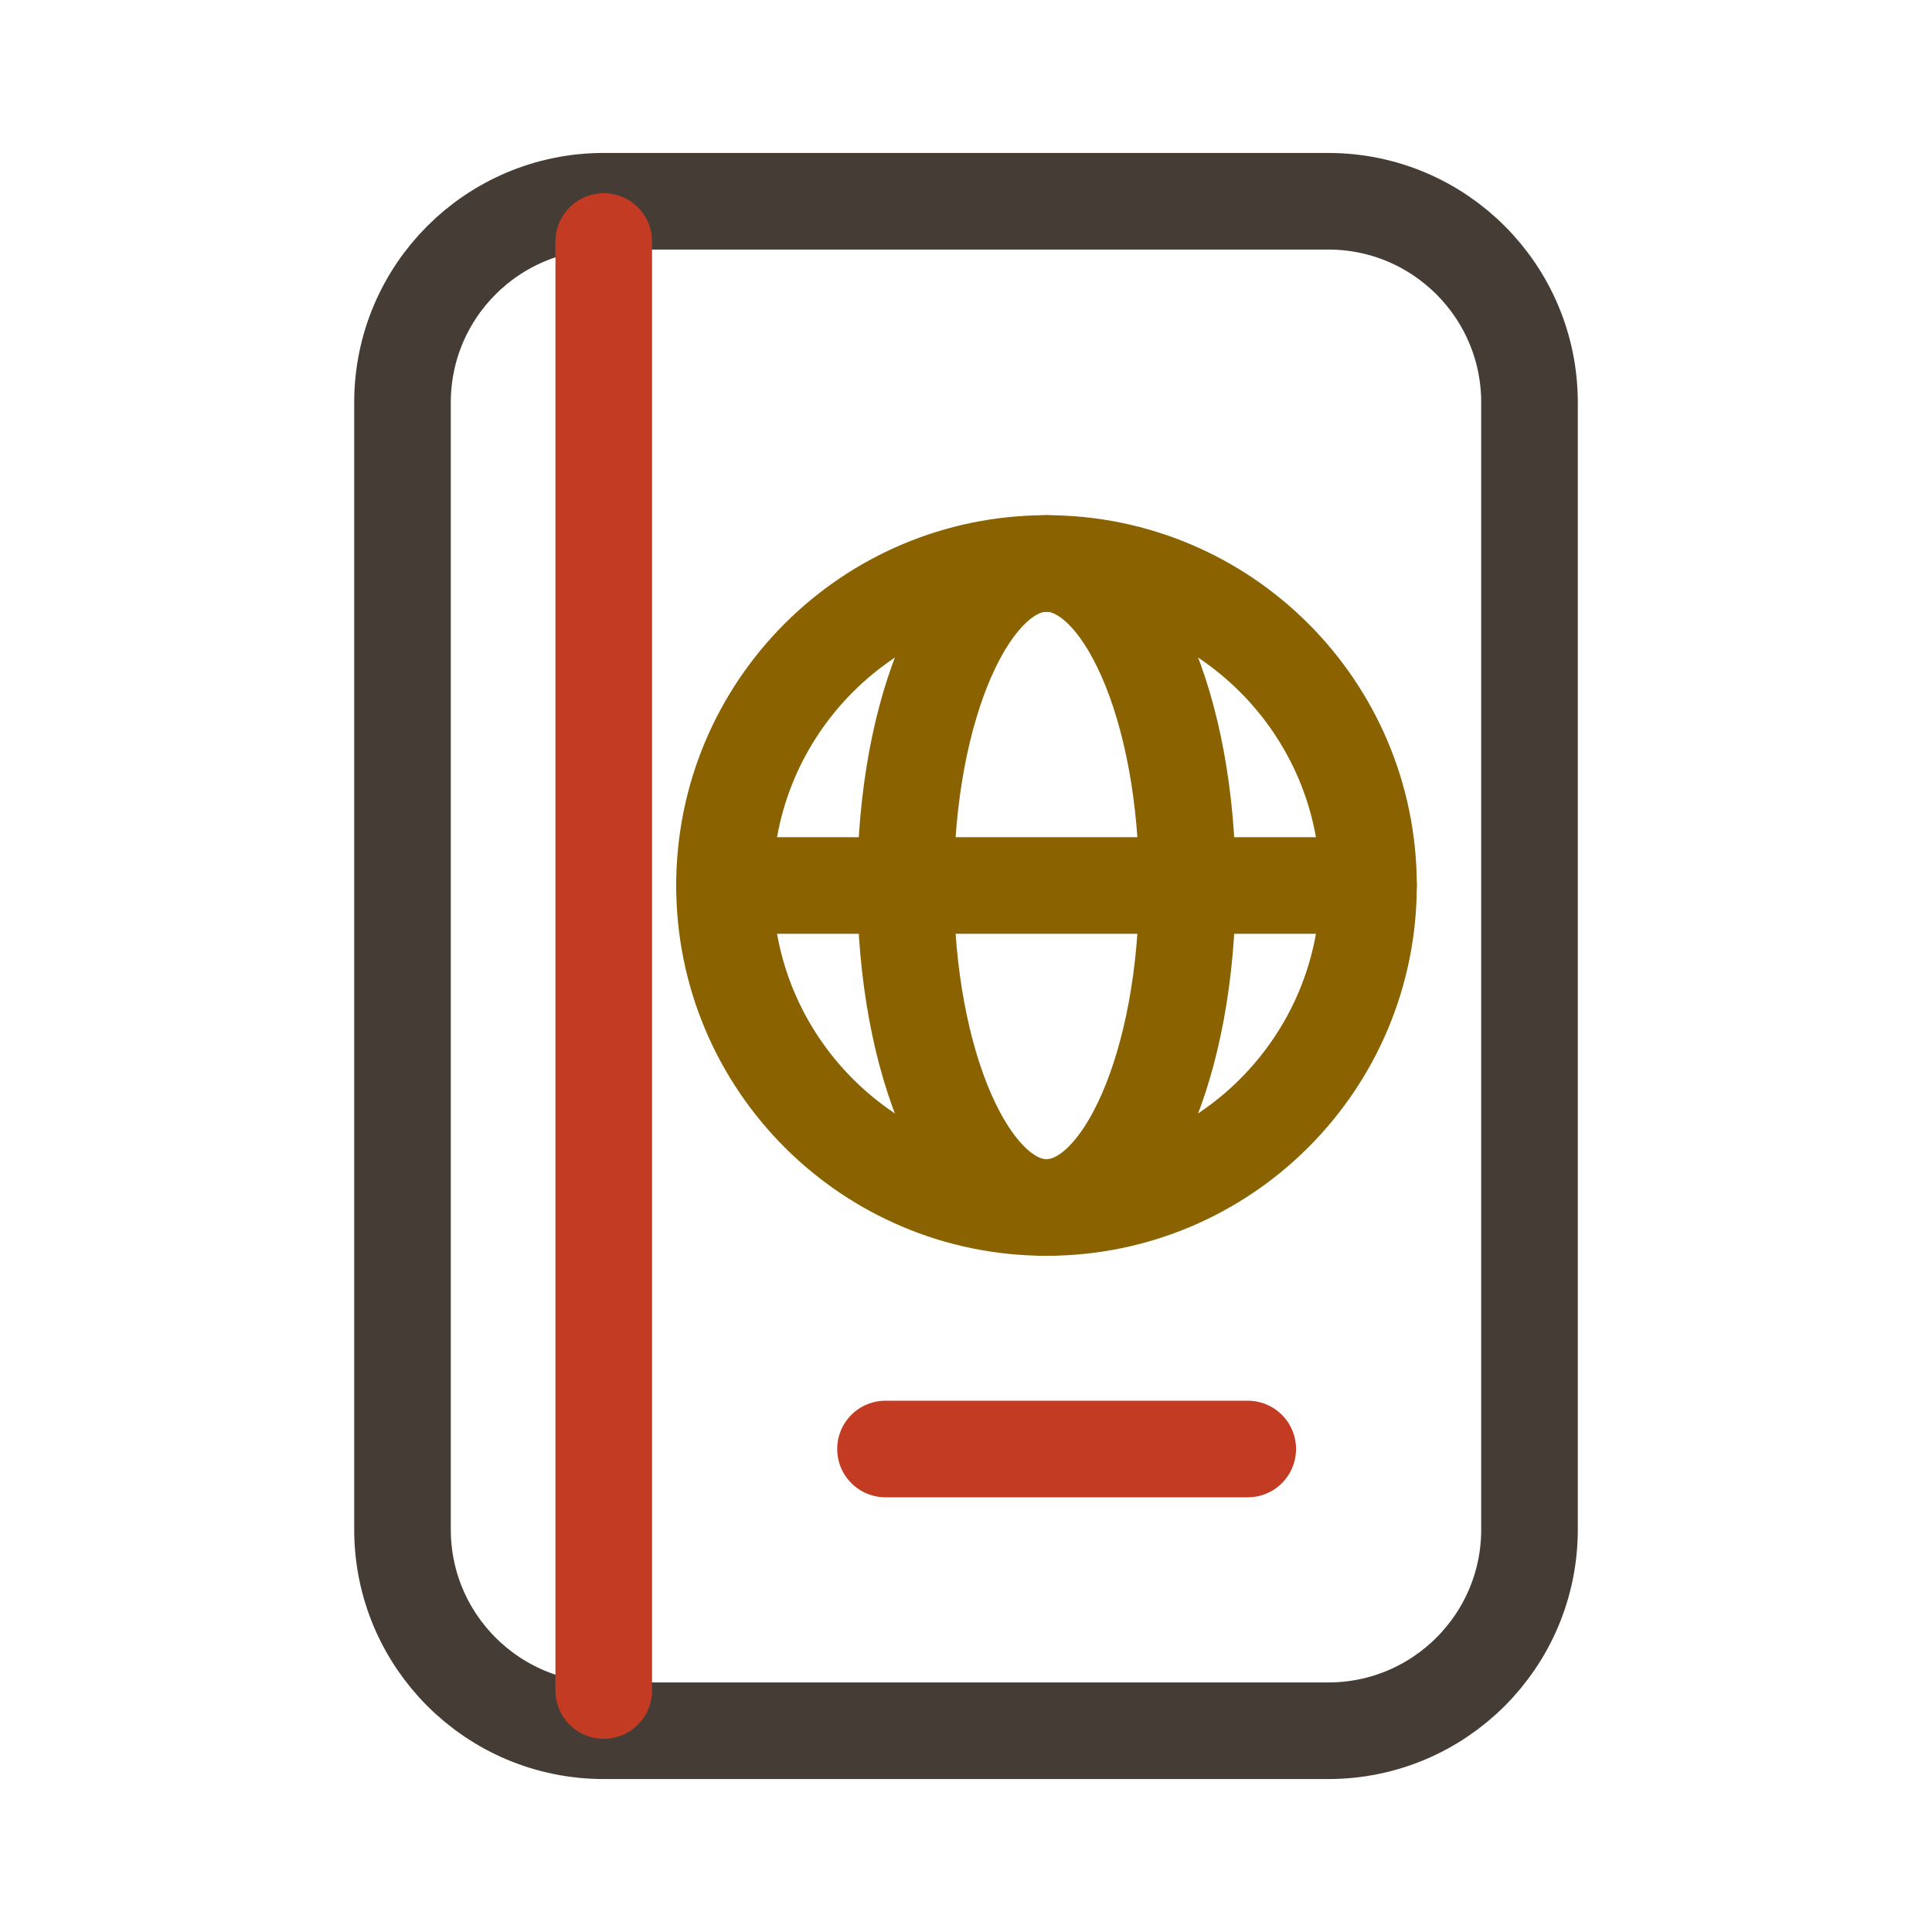
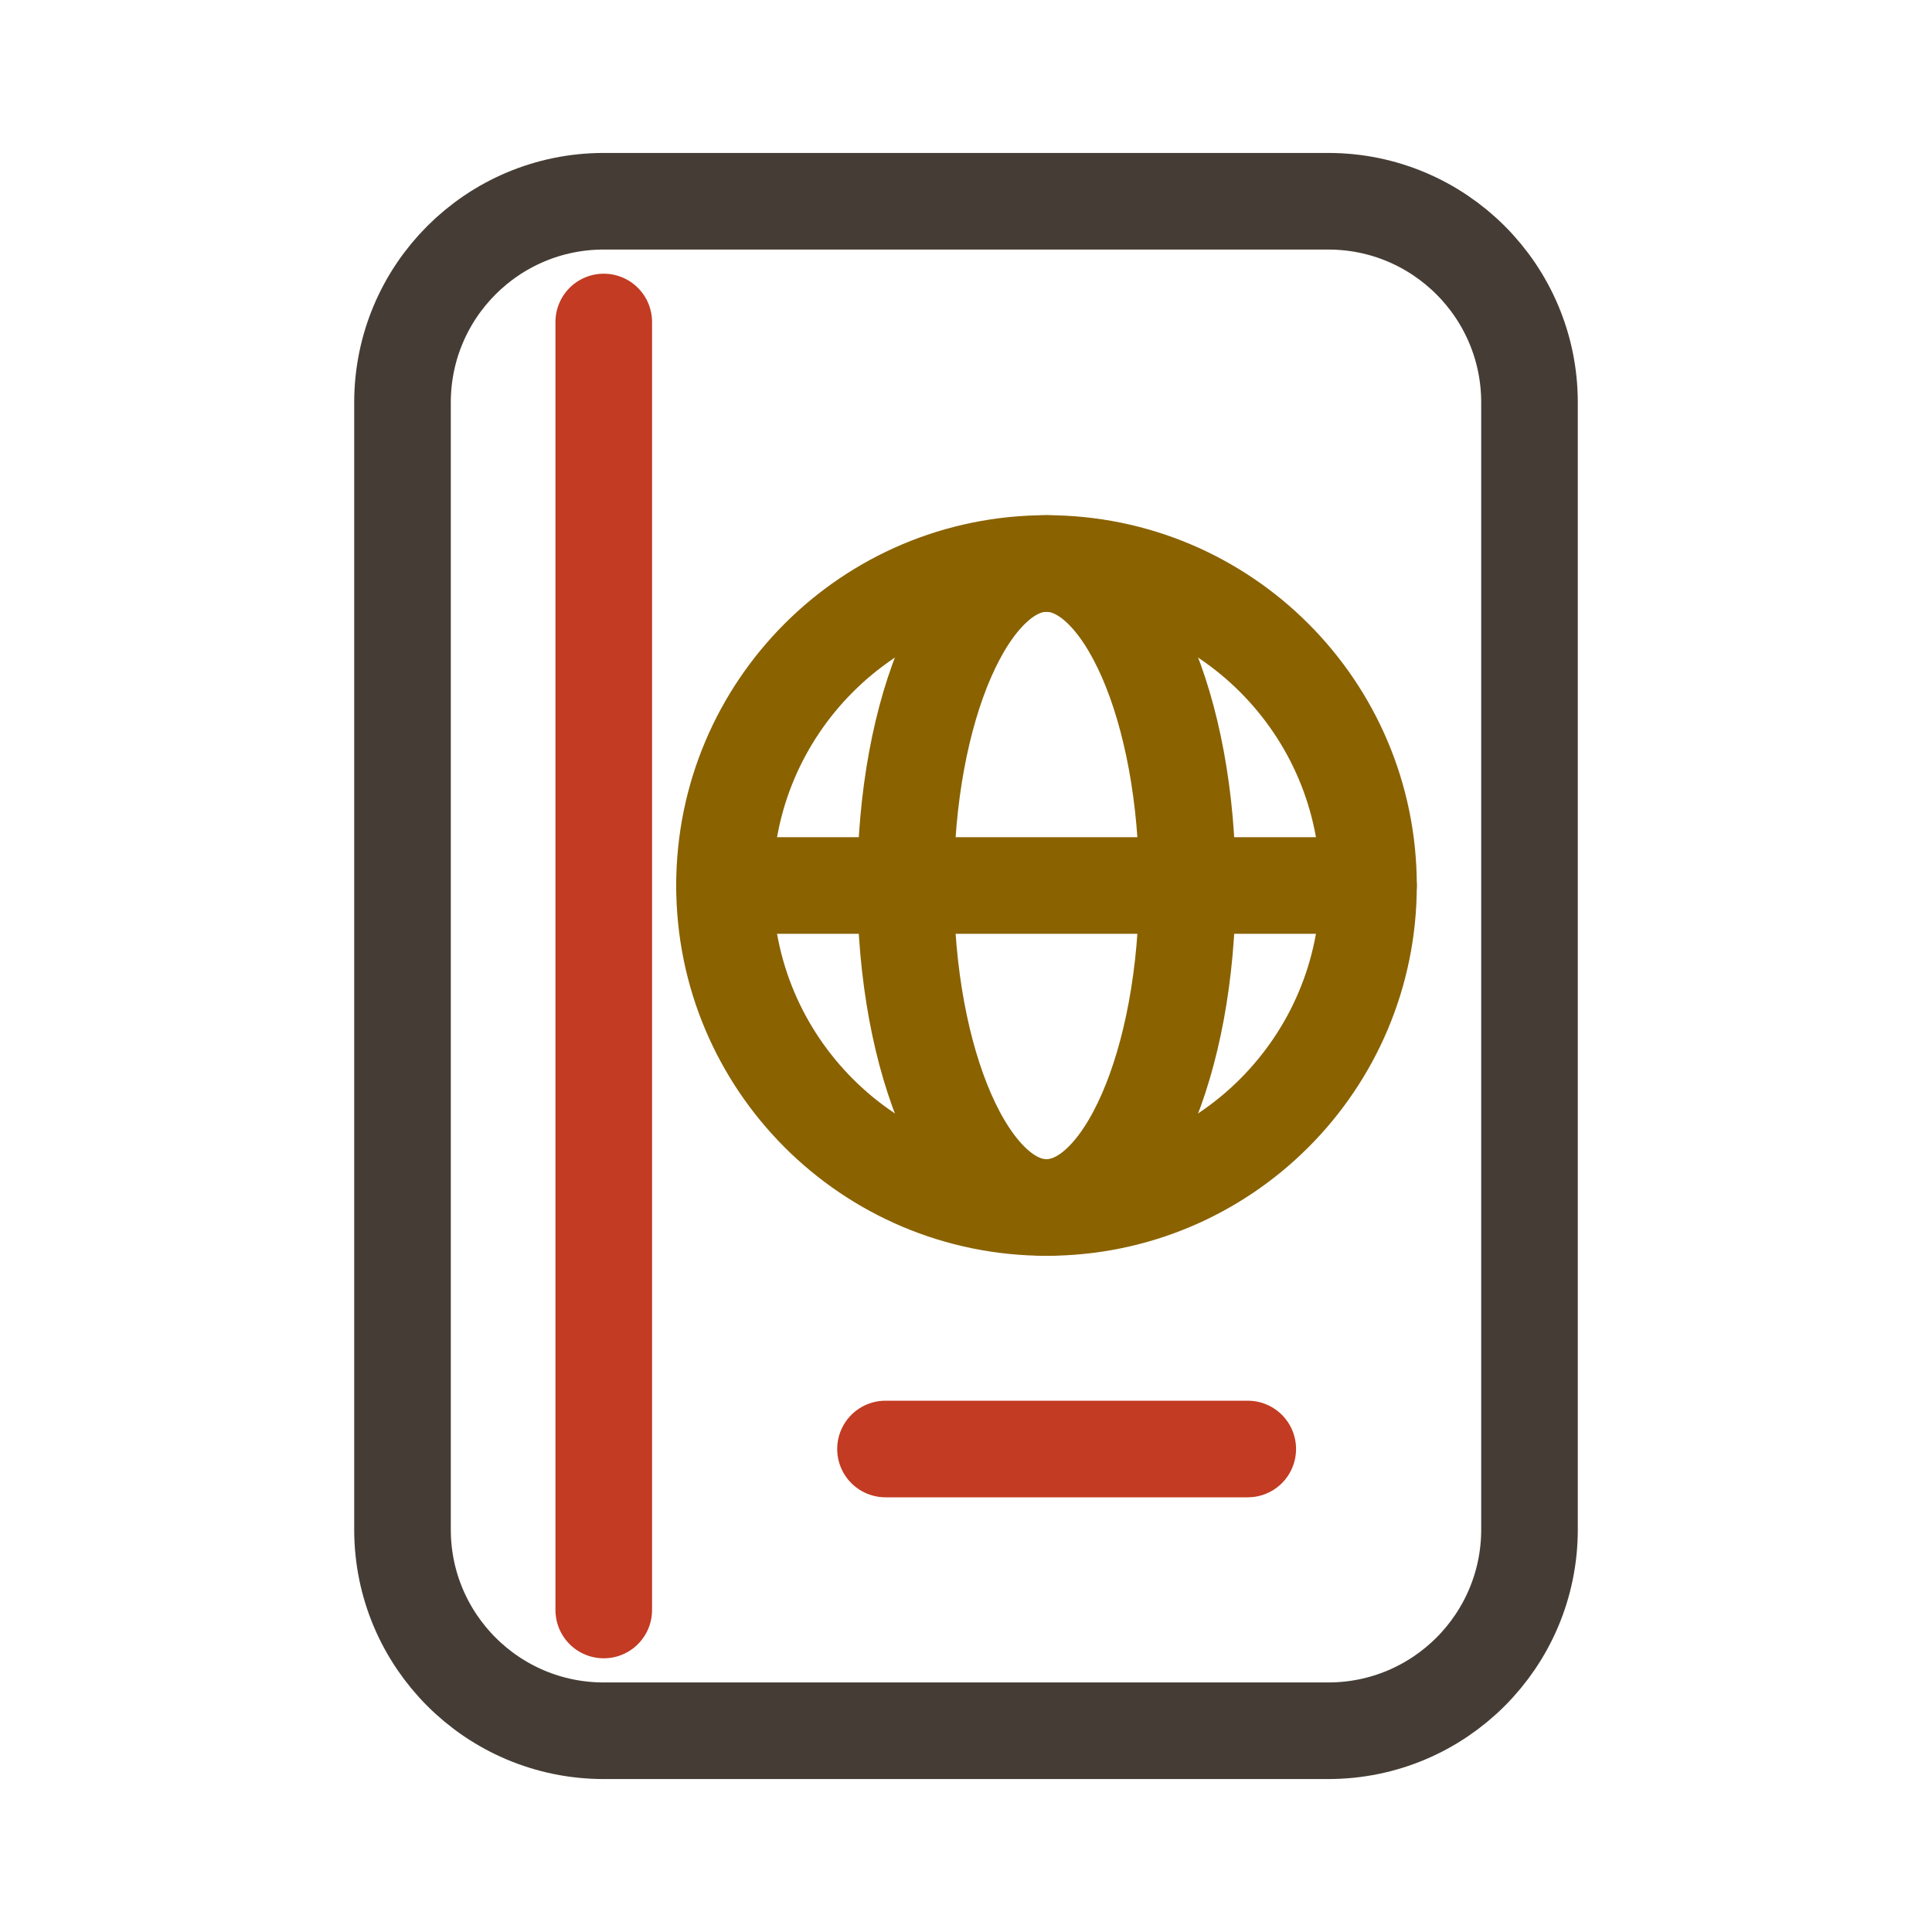
<svg xmlns="http://www.w3.org/2000/svg" viewBox="0 0 48 48" width="48" height="48" fill="none" stroke="#453D35" stroke-width="2.4" stroke-linecap="round" stroke-linejoin="round" data-category="旅途">
  <rect x="10" y="5" width="28" height="38" rx="5" />
-   <path d="M15 6v36M22 36h9" stroke="#C23B22" />
+   <path d="M15 8v32M22 36h9" stroke="#C23B22" />
  <circle cx="26" cy="22" r="8" stroke="#8A6200" />
  <ellipse cx="26" cy="22" rx="3.5" ry="8" stroke="#8A6200" />
  <path d="M18 22h16" stroke="#8A6200" />
</svg>
